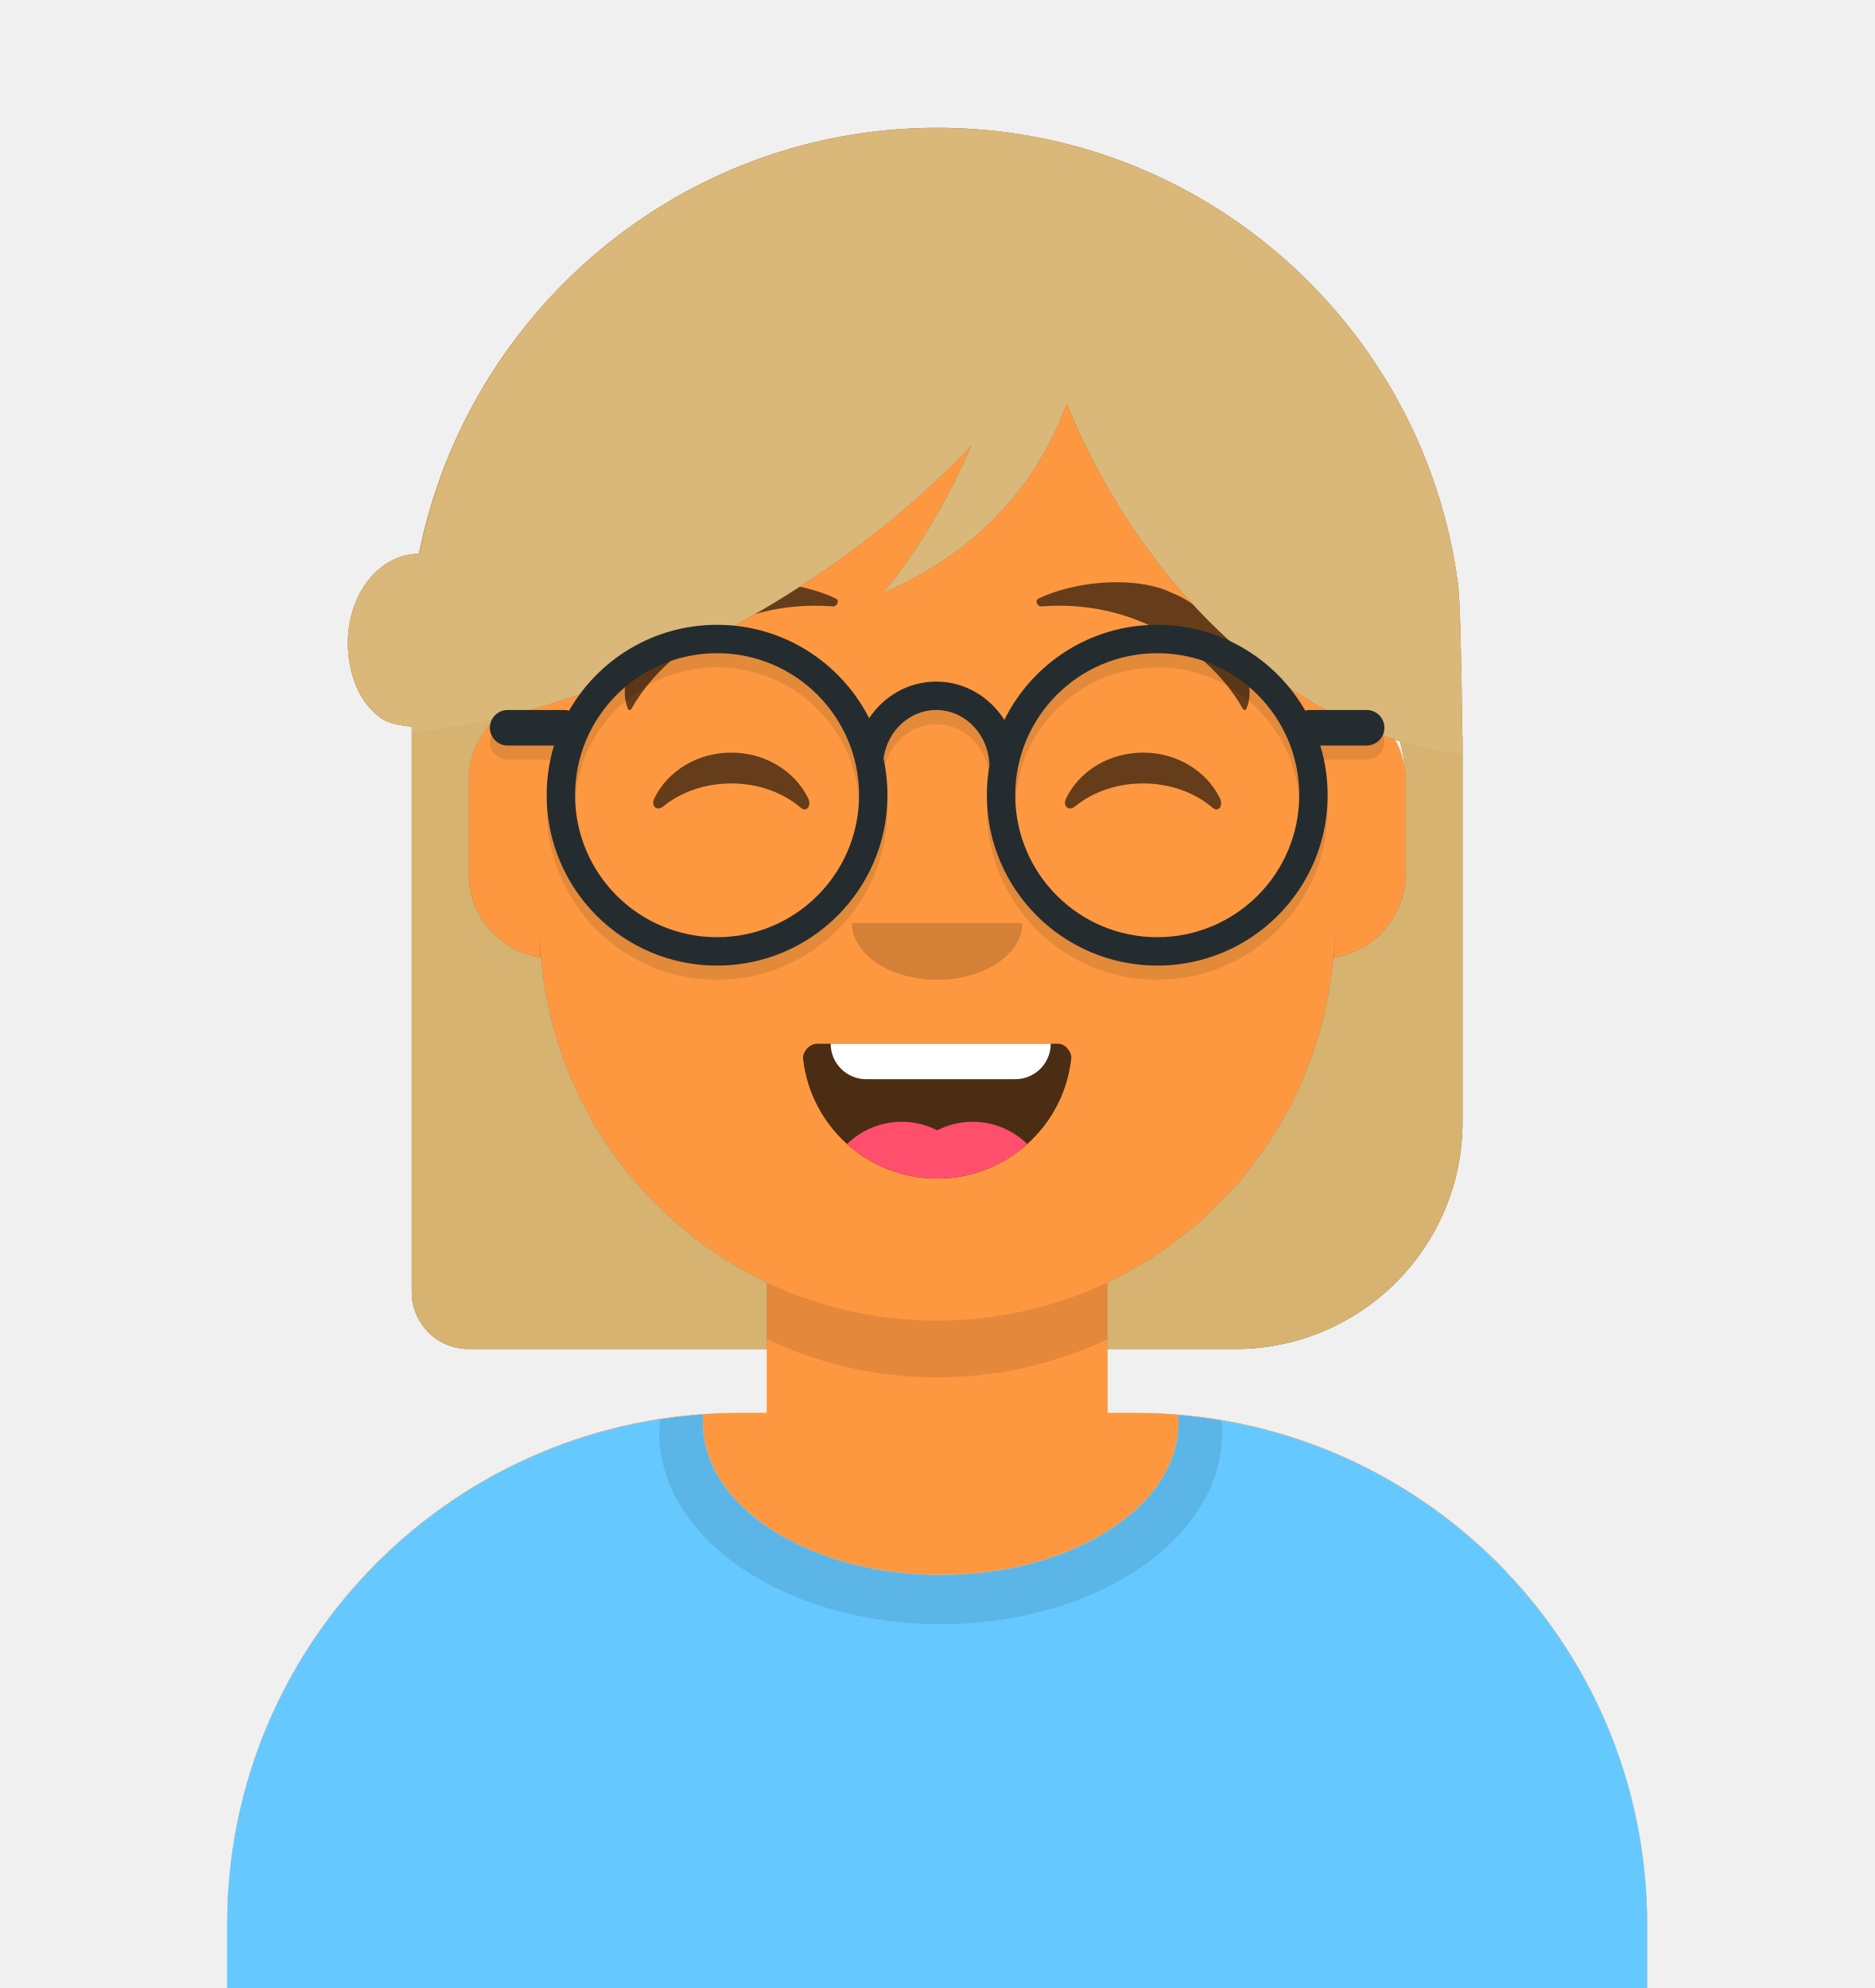
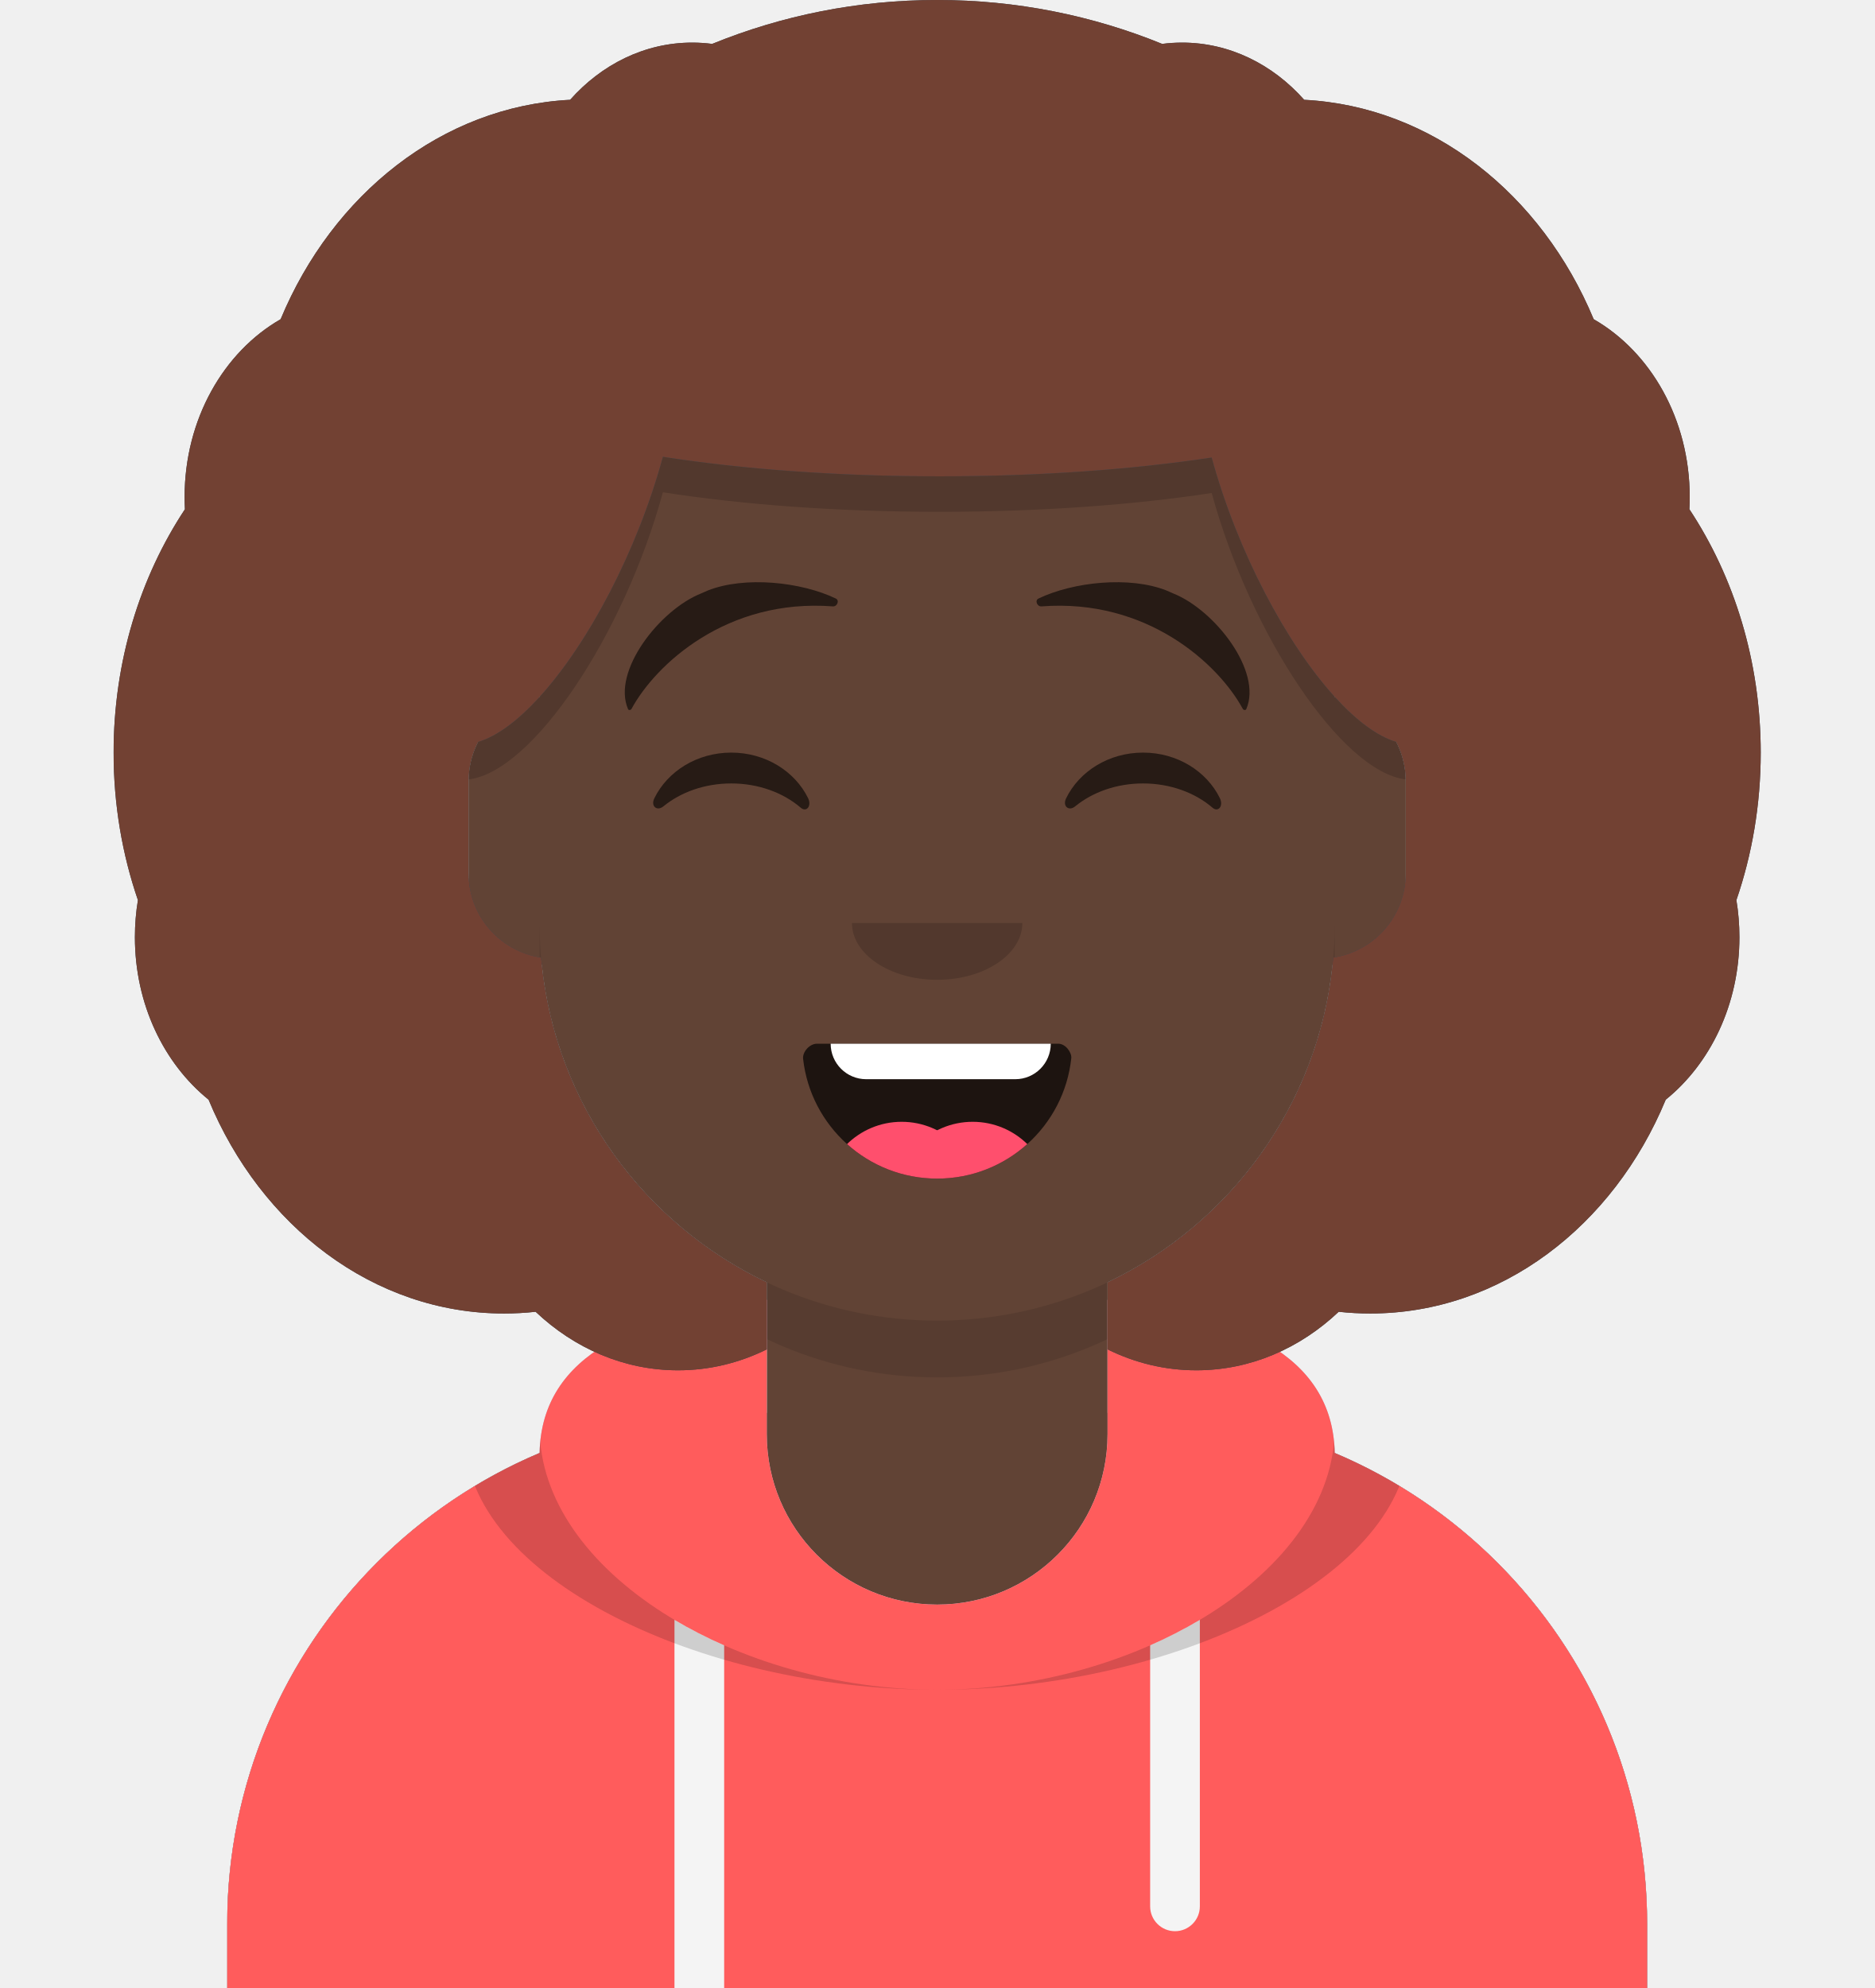
<svg xmlns="http://www.w3.org/2000/svg" xmlns:xlink="http://www.w3.org/1999/xlink" width="264px" height="280px" viewBox="0 0 264 280" version="1.1">
  <defs>
-     <circle id="react-path-1466227" cx="120" cy="120" r="120" />
-     <path d="M12,160 C12,226.274 65.726,280 132,280 C198.274,280 252,226.274 252,160 L264,160 L264,-1.42108547e-14 L-3.19744231e-14,-1.42108547e-14 L-3.19744231e-14,160 L12,160 Z" id="react-path-1466228" />
-     <path d="M124,144.611 L124,163 L128,163 L128,163 C167.765,163 200,195.235 200,235 L200,244 L0,244 L0,235 C-4.86974701e-15,195.235 32.235,163 72,163 L72,163 L76,163 L76,144.611 C58.763,136.422 46.372,119.687 44.305,99.881 C38.48,99.058 34,94.052 34,88 L34,74 C34,68.054 38.325,63.118 44,62.166 L44,56 L44,56 C44,25.072 69.072,5.68137151e-15 100,0 L100,0 L100,0 C130.928,-5.68137151e-15 156,25.072 156,56 L156,62.166 C161.675,63.118 166,68.054 166,74 L166,88 C166,94.052 161.52,99.058 155.695,99.881 C153.628,119.687 141.237,136.422 124,144.611 Z" id="react-path-1466229" />
+     <circle id="react-path-9935967" cx="120" cy="120" r="120" />
+     <path d="M12,160 C12,226.274 65.726,280 132,280 C198.274,280 252,226.274 252,160 L264,160 L264,-1.42108547e-14 L-3.19744231e-14,-1.42108547e-14 L-3.19744231e-14,160 L12,160 Z" id="react-path-9935968" />
+     <path d="M124,144.611 L124,163 L128,163 L128,163 C167.765,163 200,195.235 200,235 L200,244 L0,244 L0,235 C-4.86974701e-15,195.235 32.235,163 72,163 L72,163 L76,163 L76,144.611 C58.763,136.422 46.372,119.687 44.305,99.881 C38.48,99.058 34,94.052 34,88 L34,74 C34,68.054 38.325,63.118 44,62.166 L44,56 L44,56 C44,25.072 69.072,5.68137151e-15 100,0 L100,0 L100,0 C130.928,-5.68137151e-15 156,25.072 156,56 L156,62.166 C161.675,63.118 166,68.054 166,74 L166,88 C166,94.052 161.52,99.058 155.695,99.881 C153.628,119.687 141.237,136.422 124,144.611 Z" id="react-path-9935969" />
  </defs>
  <g id="Avataaar" stroke="none" stroke-width="1" fill="none" fill-rule="evenodd">
    <g transform="translate(-825, -1100)" id="Avataaar/Circle">
      <g transform="translate(825, 1100)">
        <g id="Mask" />
-         <g id="Avataaar" stroke-width="1" fill-rule="evenodd" mask="url(#react-mask-1466231)">
+         <g id="Avataaar" stroke-width="1" fill-rule="evenodd" mask="url(#react-mask-9935971)">
          <g id="Body" transform="translate(32, 36)">
-             <mask id="react-mask-1466232" fill="white">
-               <use xlink:href="#react-path-1466229" />
+             <mask id="react-mask-9935972" fill="white">
+               <use xlink:href="#react-path-9935969" />
            </mask>
-             <use fill="#D0C6AC" xlink:href="#react-path-1466229" />
-             <g id="Skin/👶🏽-03-Brown" mask="url(#react-mask-1466232)" fill="#FD9841">
+             <use fill="#D0C6AC" xlink:href="#react-path-9935969" />
+             <g id="Skin/👶🏽-03-Brown" mask="url(#react-mask-9935972)" fill="#614335">
              <g transform="translate(0, 0)" id="Color">
                <rect x="0" y="0" width="264" height="280" />
              </g>
            </g>
-             <path d="M156,79 L156,102 C156,132.928 130.928,158 100,158 C69.072,158 44,132.928 44,102 L44,79 L44,94 C44,124.928 69.072,150 100,150 C130.928,150 156,124.928 156,94 L156,79 Z" id="Neck-Shadow" fill-opacity="0.1" fill="#000000" mask="url(#react-mask-1466232)" />
+             <path d="M156,79 L156,102 C156,132.928 130.928,158 100,158 C69.072,158 44,132.928 44,102 L44,79 L44,94 C44,124.928 69.072,150 100,150 C130.928,150 156,124.928 156,94 L156,79 Z" id="Neck-Shadow" fill-opacity="0.1" fill="#000000" mask="url(#react-mask-9935972)" />
          </g>
-           <g id="Clothing/Shirt-Crew-Neck" transform="translate(0, 170)">
+           <g id="Clothing/Hoodie" transform="translate(0, 170)">
            <defs>
-               <path d="M165.96,29.295 C202.936,32.325 232,63.294 232,101.052 L232,110 L32,110 L32,101.052 C32,62.953 61.592,31.765 99.045,29.22 C99.015,29.593 99,29.969 99,30.348 C99,42.211 113.998,51.828 132.5,51.828 C151.002,51.828 166,42.211 166,30.348 C166,29.995 165.987,29.644 165.96,29.295 Z" id="react-path-1466233" />
+               <path d="M108,13.071 C90.081,15.076 76.28,20.552 76.004,34.645 C50.146,45.568 32,71.165 32,100.999 L32,100.999 L32,110 L232,110 L232,100.999 C232,71.165 213.854,45.568 187.996,34.645 C187.72,20.552 173.919,15.076 156,13.071 L156,32 L156,32 C156,45.255 145.255,56 132,56 L132,56 C118.745,56 108,45.255 108,32 L108,13.071 Z" id="react-path-9935973" />
            </defs>
-             <mask id="react-mask-1466234" fill="white">
-               <use xlink:href="#react-path-1466233" />
+             <mask id="react-mask-9935974" fill="white">
+               <use xlink:href="#react-path-9935973" />
            </mask>
-             <use id="Clothes" fill="#E6E6E6" fill-rule="evenodd" xlink:href="#react-path-1466233" />
-             <g id="Color/Palette/Gray-01" mask="url(#react-mask-1466234)" fill-rule="evenodd" fill="#65C9FF">
+             <use id="Hoodie" fill="#B7C1DB" fill-rule="evenodd" xlink:href="#react-path-9935973" />
+             <g id="Color/Palette/Gray-01" mask="url(#react-mask-9935974)" fill-rule="evenodd" fill="#FF5C5C">
              <rect id="🖍Color" x="0" y="0" width="264" height="110" />
            </g>
-             <g id="Shadowy" opacity="0.6" stroke-width="1" fill-rule="evenodd" mask="url(#react-mask-1466234)" fill-opacity="0.16" fill="#000000">
-               <g transform="translate(92, 4)" id="Hola-👋🏼">
-                 <ellipse cx="40.5" cy="27.848" rx="39.635" ry="26.914" />
-               </g>
-             </g>
+             <path d="M102,61.739 L102,110 L95,110 L95,58.15 C97.204,59.46 99.547,60.661 102,61.739 Z M169,58.15 L169,98.5 C169,100.433 167.433,102 165.5,102 C163.567,102 162,100.433 162,98.5 L162,61.739 C164.453,60.661 166.796,59.46 169,58.15 Z" id="Straps" fill="#F4F4F4" fill-rule="evenodd" mask="url(#react-mask-9935974)" />
+             <path d="M90.96,12.724 C75.909,15.571 65.5,21.243 65.5,32.308 C65.5,52.02 98.538,68 132,68 C165.462,68 198.5,52.02 198.5,32.308 C198.5,21.243 188.091,15.571 173.04,12.724 C182.125,16.074 188,21.706 188,31.077 C188,51.469 160.179,68 132,68 C103.821,68 76,51.469 76,31.077 C76,21.706 81.875,16.074 90.96,12.724 Z" id="Shadow" fill-opacity="0.16" fill="#000000" fill-rule="evenodd" mask="url(#react-mask-9935974)" />
          </g>
          <g id="Face" transform="translate(76, 82)" fill="#000000">
            <g id="Mouth/Smile" transform="translate(2, 52)">
              <defs>
-                 <path d="M35.118,15.128 C36.176,24.62 44.226,32 54,32 C63.804,32 71.874,24.574 72.892,15.04 C72.974,14.273 72.117,13 71.043,13 C56.149,13 44.738,13 37.087,13 C36.007,13 35.012,14.178 35.118,15.128 Z" id="react-path-1466235" />
+                 <path d="M35.118,15.128 C36.176,24.62 44.226,32 54,32 C63.804,32 71.874,24.574 72.892,15.04 C72.974,14.273 72.117,13 71.043,13 C56.149,13 44.738,13 37.087,13 C36.007,13 35.012,14.178 35.118,15.128 Z" id="react-path-9935975" />
              </defs>
-               <mask id="react-mask-1466236" fill="white">
-                 <use xlink:href="#react-path-1466235" />
+               <mask id="react-mask-9935976" fill="white">
+                 <use xlink:href="#react-path-9935975" />
              </mask>
-               <use id="Mouth" fill-opacity="0.7" fill="#000000" fill-rule="evenodd" xlink:href="#react-path-1466235" />
-               <rect id="Teeth" fill="#FFFFFF" fill-rule="evenodd" mask="url(#react-mask-1466236)" x="39" y="2" width="31" height="16" rx="5" />
-               <g id="Tongue" stroke-width="1" fill-rule="evenodd" mask="url(#react-mask-1466236)" fill="#FF4F6D">
+               <use id="Mouth" fill-opacity="0.7" fill="#000000" fill-rule="evenodd" xlink:href="#react-path-9935975" />
+               <rect id="Teeth" fill="#FFFFFF" fill-rule="evenodd" mask="url(#react-mask-9935976)" x="39" y="2" width="31" height="16" rx="5" />
+               <g id="Tongue" stroke-width="1" fill-rule="evenodd" mask="url(#react-mask-9935976)" fill="#FF4F6D">
                <g transform="translate(38, 24)">
                  <circle cx="11" cy="11" r="11" />
                  <circle cx="21" cy="11" r="11" />
                </g>
              </g>
            </g>
            <g id="Nose/Default" transform="translate(28, 40)" fill-opacity="0.16">
              <path d="M16,8 C16,12.418 21.373,16 28,16 L28,16 C34.627,16 40,12.418 40,8" id="Nose" />
            </g>
            <g id="Eyes/Happy-😁" transform="translate(0, 8)" fill-opacity="0.6">
              <path d="M16.16,22.447 C18.007,18.649 22.164,16 26.998,16 C31.814,16 35.959,18.63 37.815,22.407 C38.367,23.529 37.582,24.447 36.791,23.767 C34.34,21.66 30.859,20.344 26.998,20.344 C23.257,20.344 19.874,21.579 17.438,23.572 C16.547,24.3 15.62,23.558 16.16,22.447 Z" id="Squint" />
              <path d="M74.16,22.447 C76.007,18.649 80.164,16 84.998,16 C89.814,16 93.959,18.63 95.815,22.407 C96.367,23.529 95.582,24.447 94.791,23.767 C92.34,21.66 88.859,20.344 84.998,20.344 C81.257,20.344 77.874,21.579 75.438,23.572 C74.547,24.3 73.62,23.558 74.16,22.447 Z" id="Squint" />
            </g>
            <g id="Eyebrow/Natural/Raised-Excited-Natural" fill-opacity="0.6">
              <path d="M22.766,1.578 L23.677,1.176 C28.919,-0.905 36.865,-0.033 41.723,2.299 C42.29,2.571 41.902,3.452 41.321,3.407 C26.402,2.256 16.358,11.553 12.946,17.847 C12.845,18.034 12.539,18.055 12.464,17.881 C10.156,12.562 16.913,3.896 22.766,1.578 Z" id="Eye-Browse-Reddit" />
              <path d="M80.766,1.578 L81.677,1.176 C86.919,-0.905 94.865,-0.033 99.723,2.299 C100.29,2.571 99.902,3.452 99.321,3.407 C84.402,2.256 74.358,11.553 70.946,17.847 C70.845,18.034 70.539,18.055 70.464,17.881 C68.156,12.562 74.913,3.896 80.766,1.578 Z" id="Eye-Browse-Reddit" transform="translate(85, 9) scale(-1, 1) translate(-85, -9) " />
            </g>
          </g>
          <g id="Top" stroke-width="1" fill-rule="evenodd">
            <defs>
-               <rect id="react-path-1466239" x="0" y="0" width="264" height="280" />
-               <path d="M59,102.34 C59,118.921 59,145.474 59,182 C59,186.418 62.582,190 67,190 L109,190 L109,180.611 C91.469,172.283 78.952,155.115 77.209,134.867 C71.431,134.002 67,129.019 67,123 L67,110 C67,106.509 68.49,103.367 70.869,101.174 C82.409,98.555 94.971,93.638 107.342,86.495 C119.473,79.491 129.844,71.258 137.821,62.752 C134.394,70.66 130.245,77.588 125.372,83.535 C138.047,78.012 146.678,69.132 151.264,56.896 C151.641,57.818 152.035,58.739 152.444,59.658 C162.7,82.693 180.318,99.019 198.206,104.403 C198.719,106.513 199,108.484 199,110 L199,123 C199,129.019 194.569,134.002 188.791,134.867 C187.048,155.115 174.531,172.283 157,180.611 L157,190 L175,190 C192.673,190 207,175.673 207,158 C207,133.944 207,115.903 207,103.875 C207,103.808 206.991,103.721 206.972,103.615 C206.828,91.354 206.624,84.224 206.36,82.226 C201.577,45.976 170.556,18 133,18 C96.915,18 66.863,43.828 60,78 C54.477,78 50,83.596 50,90.5 C50,95.051 51.695,99.143 54.853,101.273 C55.758,101.883 57.324,102.198 59,102.34 Z" id="react-path-1466240" />
+               <rect id="react-path-9935979" x="0" y="0" width="264" height="280" />
+               <path d="M180.666,104.495 C181.518,106.144 182,108.016 182,110 L182,123 C182,129.019 177.569,134.002 171.791,134.867 C170.048,155.115 157.531,172.283 140,180.611 L140,190.054 C143.832,191.95 148.059,193 152.5,193 C160.121,193 167.111,189.907 172.559,184.758 C174.02,184.918 175.502,185 177,185 C195.39,185 211.26,172.684 218.622,154.884 C224.9,149.814 229,141.454 229,132 C229,130.215 228.854,128.469 228.574,126.777 C230.786,120.339 232,113.331 232,106 C232,93.134 228.261,81.264 221.954,71.725 C221.985,71.155 222,70.579 222,70 C222,59.043 216.493,49.557 208.471,44.957 C201.16,27.369 185.741,14.991 167.697,14.057 C163.274,9.075 157.201,6 150.5,6 C149.549,6 148.611,6.062 147.688,6.182 C137.91,2.196 127.211,0 116,0 C104.789,0 94.09,2.196 84.312,6.182 C83.389,6.062 82.451,6 81.5,6 C74.799,6 68.726,9.075 64.303,14.057 C46.259,14.991 30.84,27.369 23.529,44.957 C15.507,49.557 10,59.043 10,70 C10,70.579 10.015,71.155 10.046,71.725 C3.739,81.264 0,93.134 0,106 C0,113.331 1.214,120.339 3.426,126.777 C3.146,128.469 3,130.215 3,132 C3,141.454 7.1,149.814 13.378,154.884 C20.74,172.684 36.61,185 55,185 C56.498,185 57.98,184.918 59.441,184.758 C64.889,189.907 71.879,193 79.5,193 C83.941,193 88.168,191.95 92,190.054 L92,180.611 C74.469,172.283 61.952,155.115 60.209,134.867 C54.431,134.002 50,129.019 50,123 L50,110 C50,108.017 50.481,106.146 51.333,104.498 C54.035,103.696 57.01,101.445 59.991,98.168 C59.994,98.167 59.997,98.166 60,98.166 L60,98.157 C66.866,90.601 73.755,77.602 77.369,64.335 C88.486,66.072 101.905,67.087 116.354,67.087 C130.513,67.087 143.683,66.112 154.668,64.438 C158.288,77.664 165.154,90.61 172,98.148 L172,98.166 C172.007,98.167 172.013,98.168 172.02,98.169 C174.996,101.441 177.967,103.691 180.666,104.495 Z" id="react-path-9935980" />
+               <path d="M65.18,77.737 C67.363,76.105 80.407,75.479 82.758,74.089 C83.492,73.655 84.061,73.216 84.5,72.78 C84.939,73.216 85.509,73.655 86.242,74.089 C88.593,75.479 101.637,76.105 103.82,77.737 C106.03,79.391 107.644,83.185 107.467,86.151 C107.255,89.71 103.361,98.203 93.672,99.181 C91.558,96.828 88.237,95.31 84.5,95.31 C80.763,95.31 77.442,96.828 75.328,99.181 C65.639,98.203 61.745,89.71 61.533,86.151 C61.357,83.185 62.97,79.391 65.18,77.737 M103.142,94.906 C103.143,94.906 103.145,94.905 103.146,94.905 C103.144,94.905 103.143,94.906 103.142,94.906 M65.845,94.901 C65.849,94.903 65.857,94.906 65.862,94.908 C65.857,94.906 65.851,94.903 65.845,94.901 M144.863,55.985 C144.474,50.03 143.278,44.152 142.234,38.286 C141.953,36.707 140.424,26 139.735,26 C139.502,35.109 138.702,44.08 137.67,53.139 C137.361,55.848 137.038,58.556 136.825,61.274 C136.654,63.47 136.96,66.122 136.428,68.246 C135.749,70.952 132.348,73.478 129.703,74.411 C123.103,76.737 117.598,67.108 111.961,64.291 C104.643,60.635 92.064,59.764 84.582,64.53 C76.936,59.764 64.357,60.635 57.039,64.291 C51.402,67.108 45.897,76.737 39.297,74.411 C36.652,73.478 33.25,70.952 32.572,68.246 C32.04,66.122 32.346,63.47 32.175,61.274 C31.962,58.556 31.639,55.848 31.33,53.139 C30.298,44.08 29.497,35.109 29.265,26 C28.576,26 27.047,36.707 26.766,38.286 C25.722,44.152 24.526,50.03 24.138,55.985 C23.739,62.105 24.215,68.167 25.47,74.163 C26.069,77.028 26.769,79.876 27.519,82.704 C28.353,85.847 27.199,91.966 27.572,95.192 C28.279,101.296 31.154,113.2 34.383,118.451 C35.944,120.989 37.773,122.574 39.816,124.619 C41.783,126.588 42.604,129.64 44.726,131.737 C48.682,135.645 54.446,137.971 60.366,138.543 C65.677,143.05 74.506,146 84.5,146 C94.495,146 103.323,143.05 108.635,138.543 C114.554,137.971 120.318,135.645 124.274,131.737 C126.396,129.64 127.217,126.588 129.184,124.619 C131.226,122.574 133.056,120.989 134.617,118.451 C137.846,113.2 140.721,101.296 141.428,95.192 C141.801,91.966 140.647,85.847 141.481,82.704 C142.232,79.876 142.931,77.028 143.531,74.163 C144.785,68.167 145.261,62.105 144.863,55.985 Z" id="react-path-9935981" />
            </defs>
-             <mask id="react-mask-1466237" fill="white">
-               <use xlink:href="#react-path-1466239" />
+             <mask id="react-mask-9935977" fill="white">
+               <use xlink:href="#react-path-9935979" />
            </mask>
            <g id="Mask" />
-             <g id="Top/Long-Hair/Long-but-not-too-long" mask="url(#react-mask-1466237)">
+             <g id="Top/Long-Hair/Fro" mask="url(#react-mask-9935977)">
              <g transform="translate(-1, 0)">
-                 <g id="Behind" stroke-width="1" fill-rule="evenodd">
-                   <mask id="react-mask-1466238" fill="white">
-                     <use xlink:href="#react-path-1466240" />
+                 <path d="M67,109.778 C76.038,108.717 88.922,89.331 94.369,69.335 C105.486,71.072 118.905,72.087 133.354,72.087 C147.513,72.087 160.683,71.112 171.668,69.438 C177.13,89.391 189.978,108.707 199,109.777 L199,89 C199,66.116 187.353,45.952 169.664,34.113 C169.136,36.595 168.785,39.335 168.624,42.297 C158.285,40.893 146.228,40.087 133.354,40.087 C120.19,40.087 107.882,40.929 97.39,42.393 C97.232,39.392 96.878,36.618 96.343,34.107 C78.65,45.946 67,66.113 67,89 L67,89 L67,109.778 Z" id="Shadow" fill-opacity="0.16" fill="#000000" fill-rule="evenodd" />
+                 <g id="Hair" stroke-width="1" fill="none" fill-rule="evenodd" transform="translate(17, 0)">
+                   <mask id="react-mask-9935978" fill="white">
+                     <use xlink:href="#react-path-9935980" />
                  </mask>
-                   <use id="Combined-Shape" fill="#944F23" xlink:href="#react-path-1466240" />
-                   <g id="Skin/👶🏽-03-Brown" mask="url(#react-mask-1466238)" fill="#D6B370">
+                   <use fill="#314756" xlink:href="#react-path-9935980" />
+                   <g id="Skin/👶🏽-03-Brown" mask="url(#react-mask-9935978)" fill="#724133">
                    <g transform="translate(0, 0) " id="Color">
                      <rect x="0" y="0" width="264" height="280" />
                    </g>
-                   </g>
-                 </g>
-                 <g id="Top" opacity="0.44" stroke-width="1" fill-rule="evenodd" transform="translate(50, 18)" fill-opacity="0.16">
-                   <path d="M11.899,84.775 C25.711,83.015 41.679,77.538 57.342,68.495 C69.473,61.491 79.844,53.258 87.821,44.752 C84.394,52.66 80.245,59.588 75.372,65.535 C88.047,60.012 96.678,51.132 101.264,38.896 C101.641,39.818 102.035,40.739 102.444,41.658 C114.382,68.471 136.296,86.194 157,88.151 L157,88.151 L157,74 C157,33.131 123.869,-7.50752664e-15 83,0 C46.915,6.62868839e-15 16.863,25.828 10.321,60.006 C10.215,60.002 10.107,60 10,60 C4.477,60 0,65.596 0,72.5 C0,78.982 3.947,84.311 9,84.938 L9,85.093 C9.316,85.064 9.634,85.033 9.953,85 C9.968,85 9.984,85 10,85 C10.649,85 11.284,84.923 11.899,84.775 Z" id="Combined-Shape" fill="#FFFFFF" />
-                 </g>
-                 <g id="Top/_Resources/Round" fill="none" transform="translate(62, 85)">
-                   <defs>
-                     <path d="M80.465,16.394 C84.38,8.459 92.553,3 102,3 C110.92,3 118.703,7.866 122.84,15.088 C123.05,15.031 123.272,15 123.5,15 L131.5,15 C132.881,15 134,16.119 134,17.5 C134,18.881 132.881,20 131.5,20 L124.963,20 C125.637,22.215 126,24.565 126,27 C126,40.255 115.255,51 102,51 C88.745,51 78,40.255 78,27 C78,25.578 78.124,24.185 78.361,22.831 C78.276,18.455 74.914,15 70.862,15 C67.126,15 63.975,17.94 63.442,21.83 C63.807,23.495 64,25.225 64,27 C64,40.255 53.255,51 40,51 C26.745,51 16,40.255 16,27 C16,24.565 16.363,22.215 17.037,20 L10.5,20 C9.119,20 8,18.881 8,17.5 C8,16.119 9.119,15 10.5,15 L10.5,15 L18.5,15 C18.728,15 18.95,15.031 19.16,15.088 C23.297,7.866 31.08,3 40,3 C49.352,3 57.455,8.349 61.416,16.155 C63.493,13.039 66.949,11 70.862,11 C74.875,11 78.407,13.144 80.465,16.394 Z M40,47 C51.046,47 60,38.046 60,27 C60,15.954 51.046,7 40,7 C28.954,7 20,15.954 20,27 C20,38.046 28.954,47 40,47 Z M102,47 C113.046,47 122,38.046 122,27 C122,15.954 113.046,7 102,7 C90.954,7 82,15.954 82,27 C82,38.046 90.954,47 102,47 Z" id="react-path-1466241" />
-                     <filter x="-0.8%" y="-2.1%" width="101.6%" height="108.3%" filterUnits="objectBoundingBox" id="react-filter-1466242">
-                       <feOffset dx="0" dy="2" in="SourceAlpha" result="shadowOffsetOuter1" />
-                       <feColorMatrix values="0 0 0 0 0   0 0 0 0 0   0 0 0 0 0  0 0 0 0.1 0" type="matrix" in="shadowOffsetOuter1" />
-                     </filter>
-                   </defs>
-                   <g id="Lennon-Glasses">
-                     <use fill="black" fill-opacity="1" filter="url(#react-filter-1466242)" xlink:href="#react-path-1466241" />
-                     <use fill="#252C2F" fill-rule="evenodd" xlink:href="#react-path-1466241" />
                  </g>
                </g>
              </g>
            </g>
          </g>
        </g>
      </g>
    </g>
  </g>
</svg>
